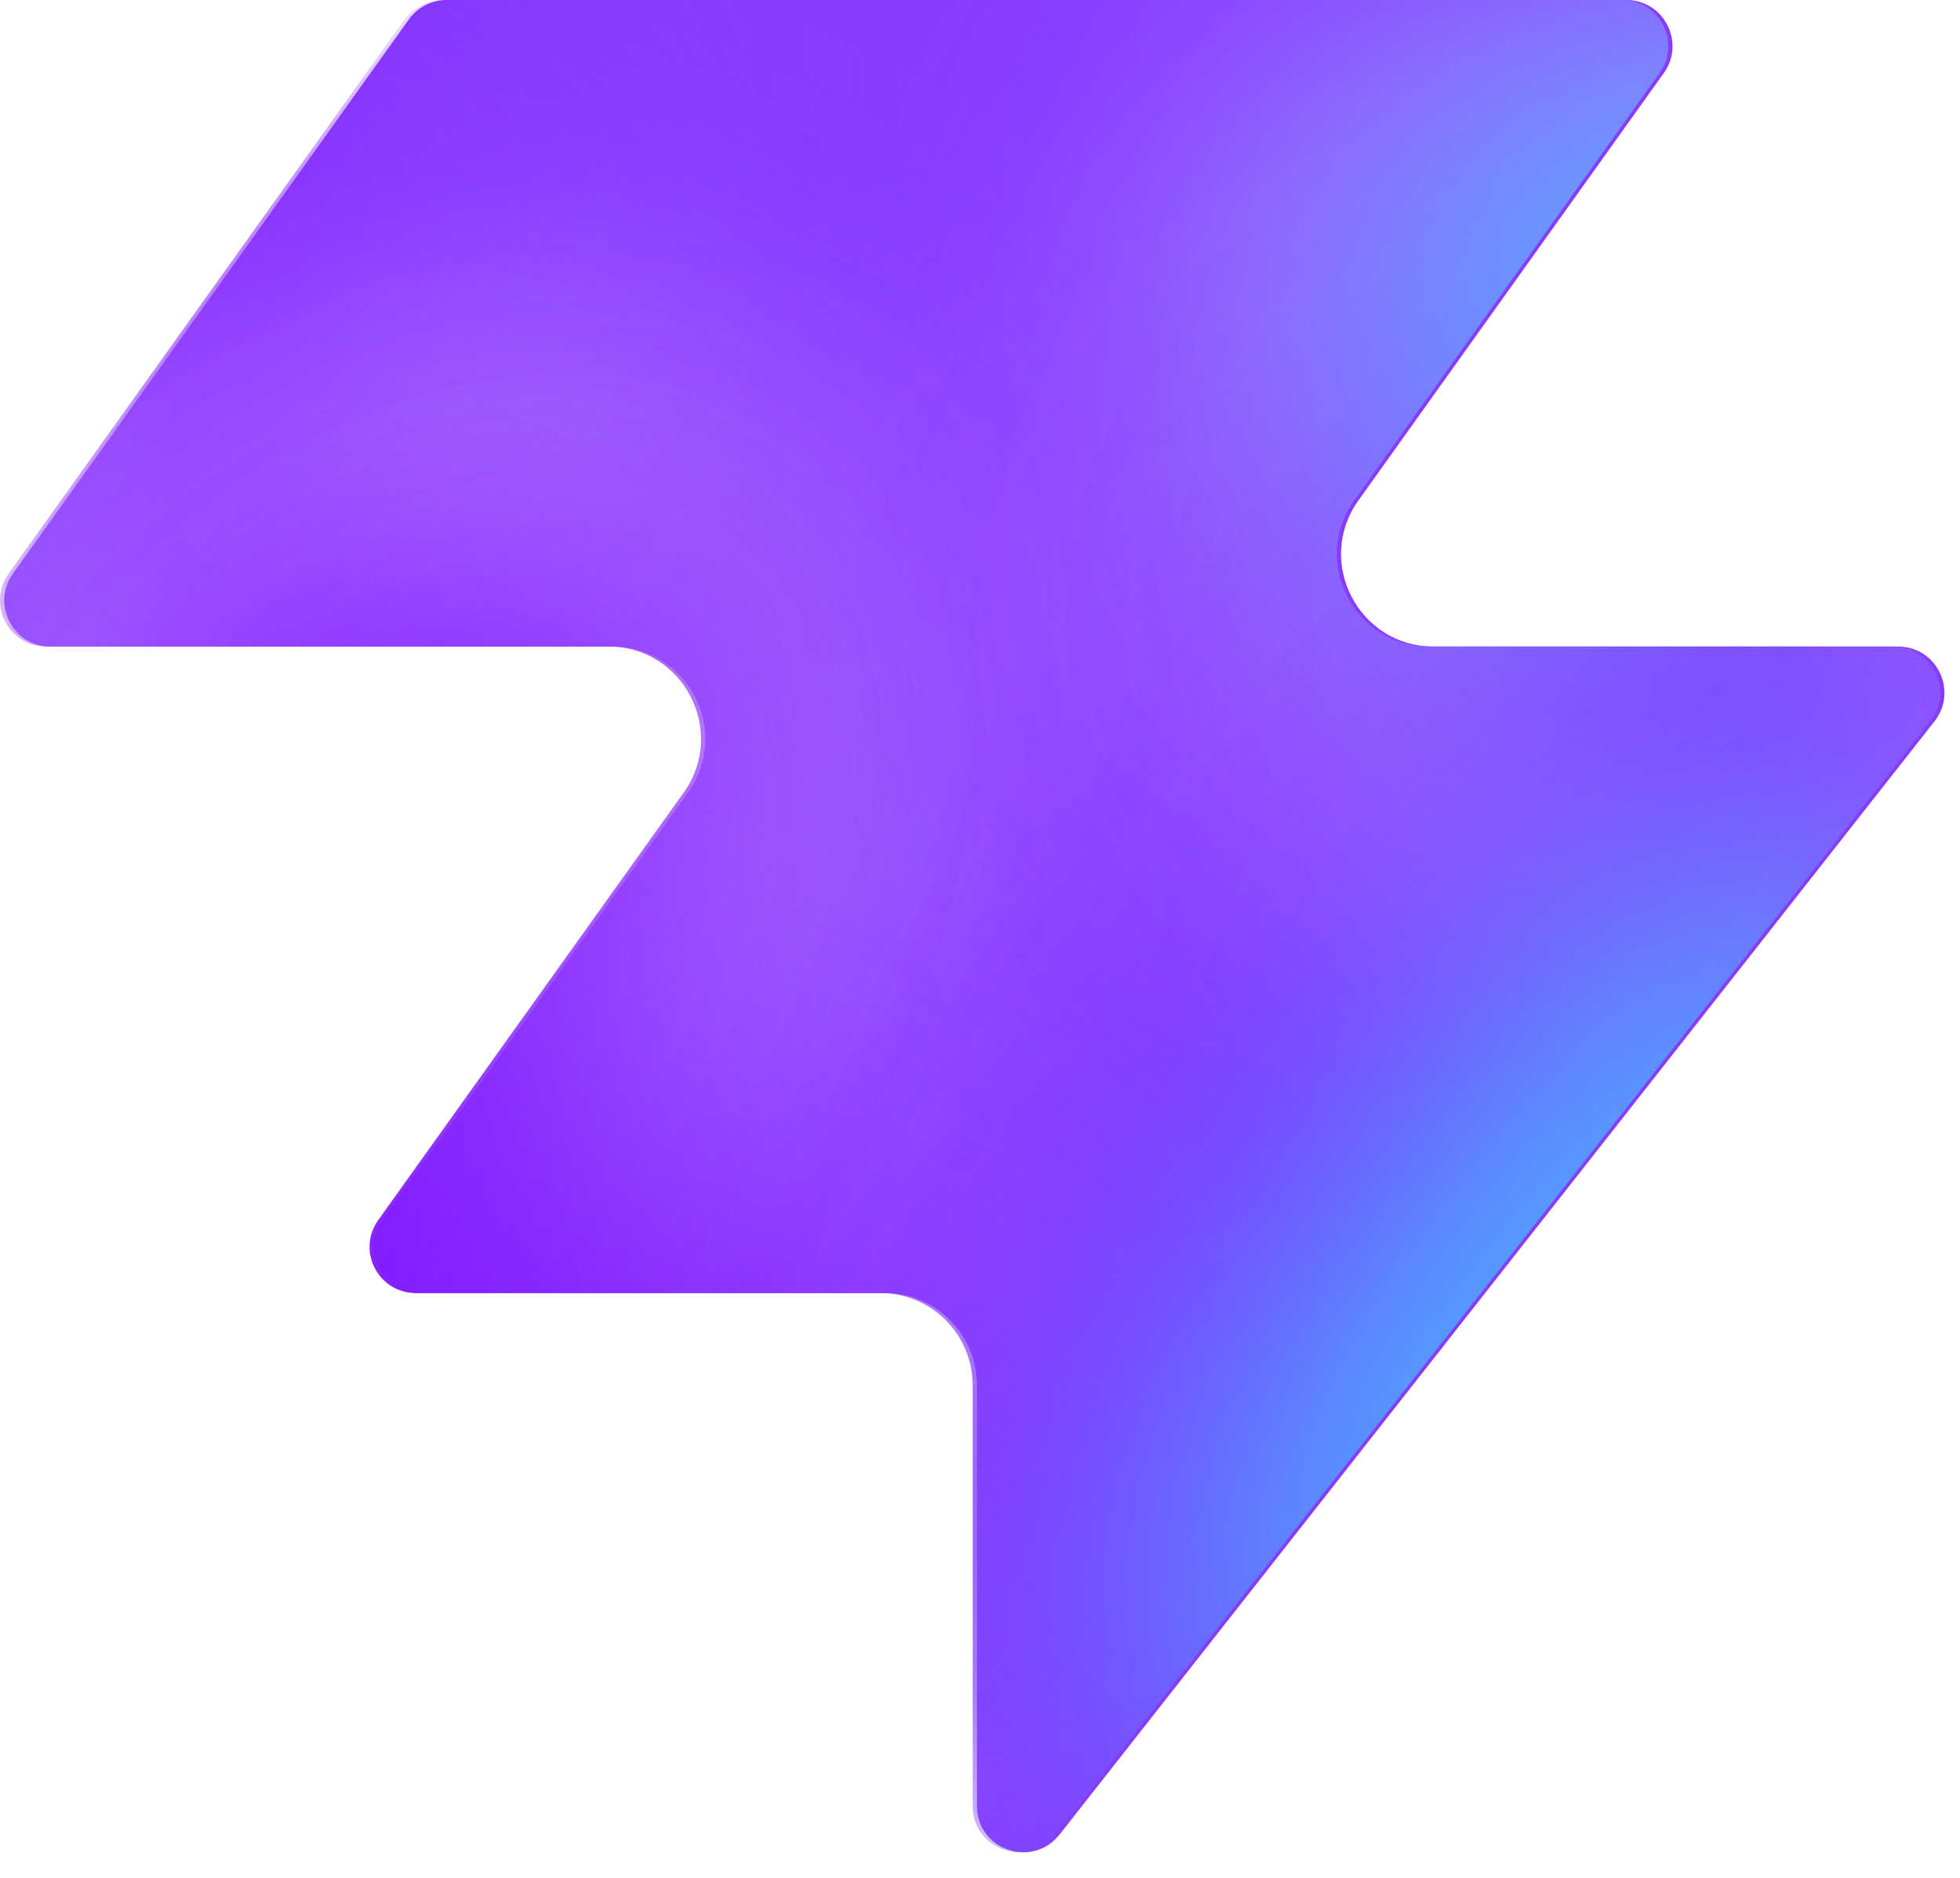
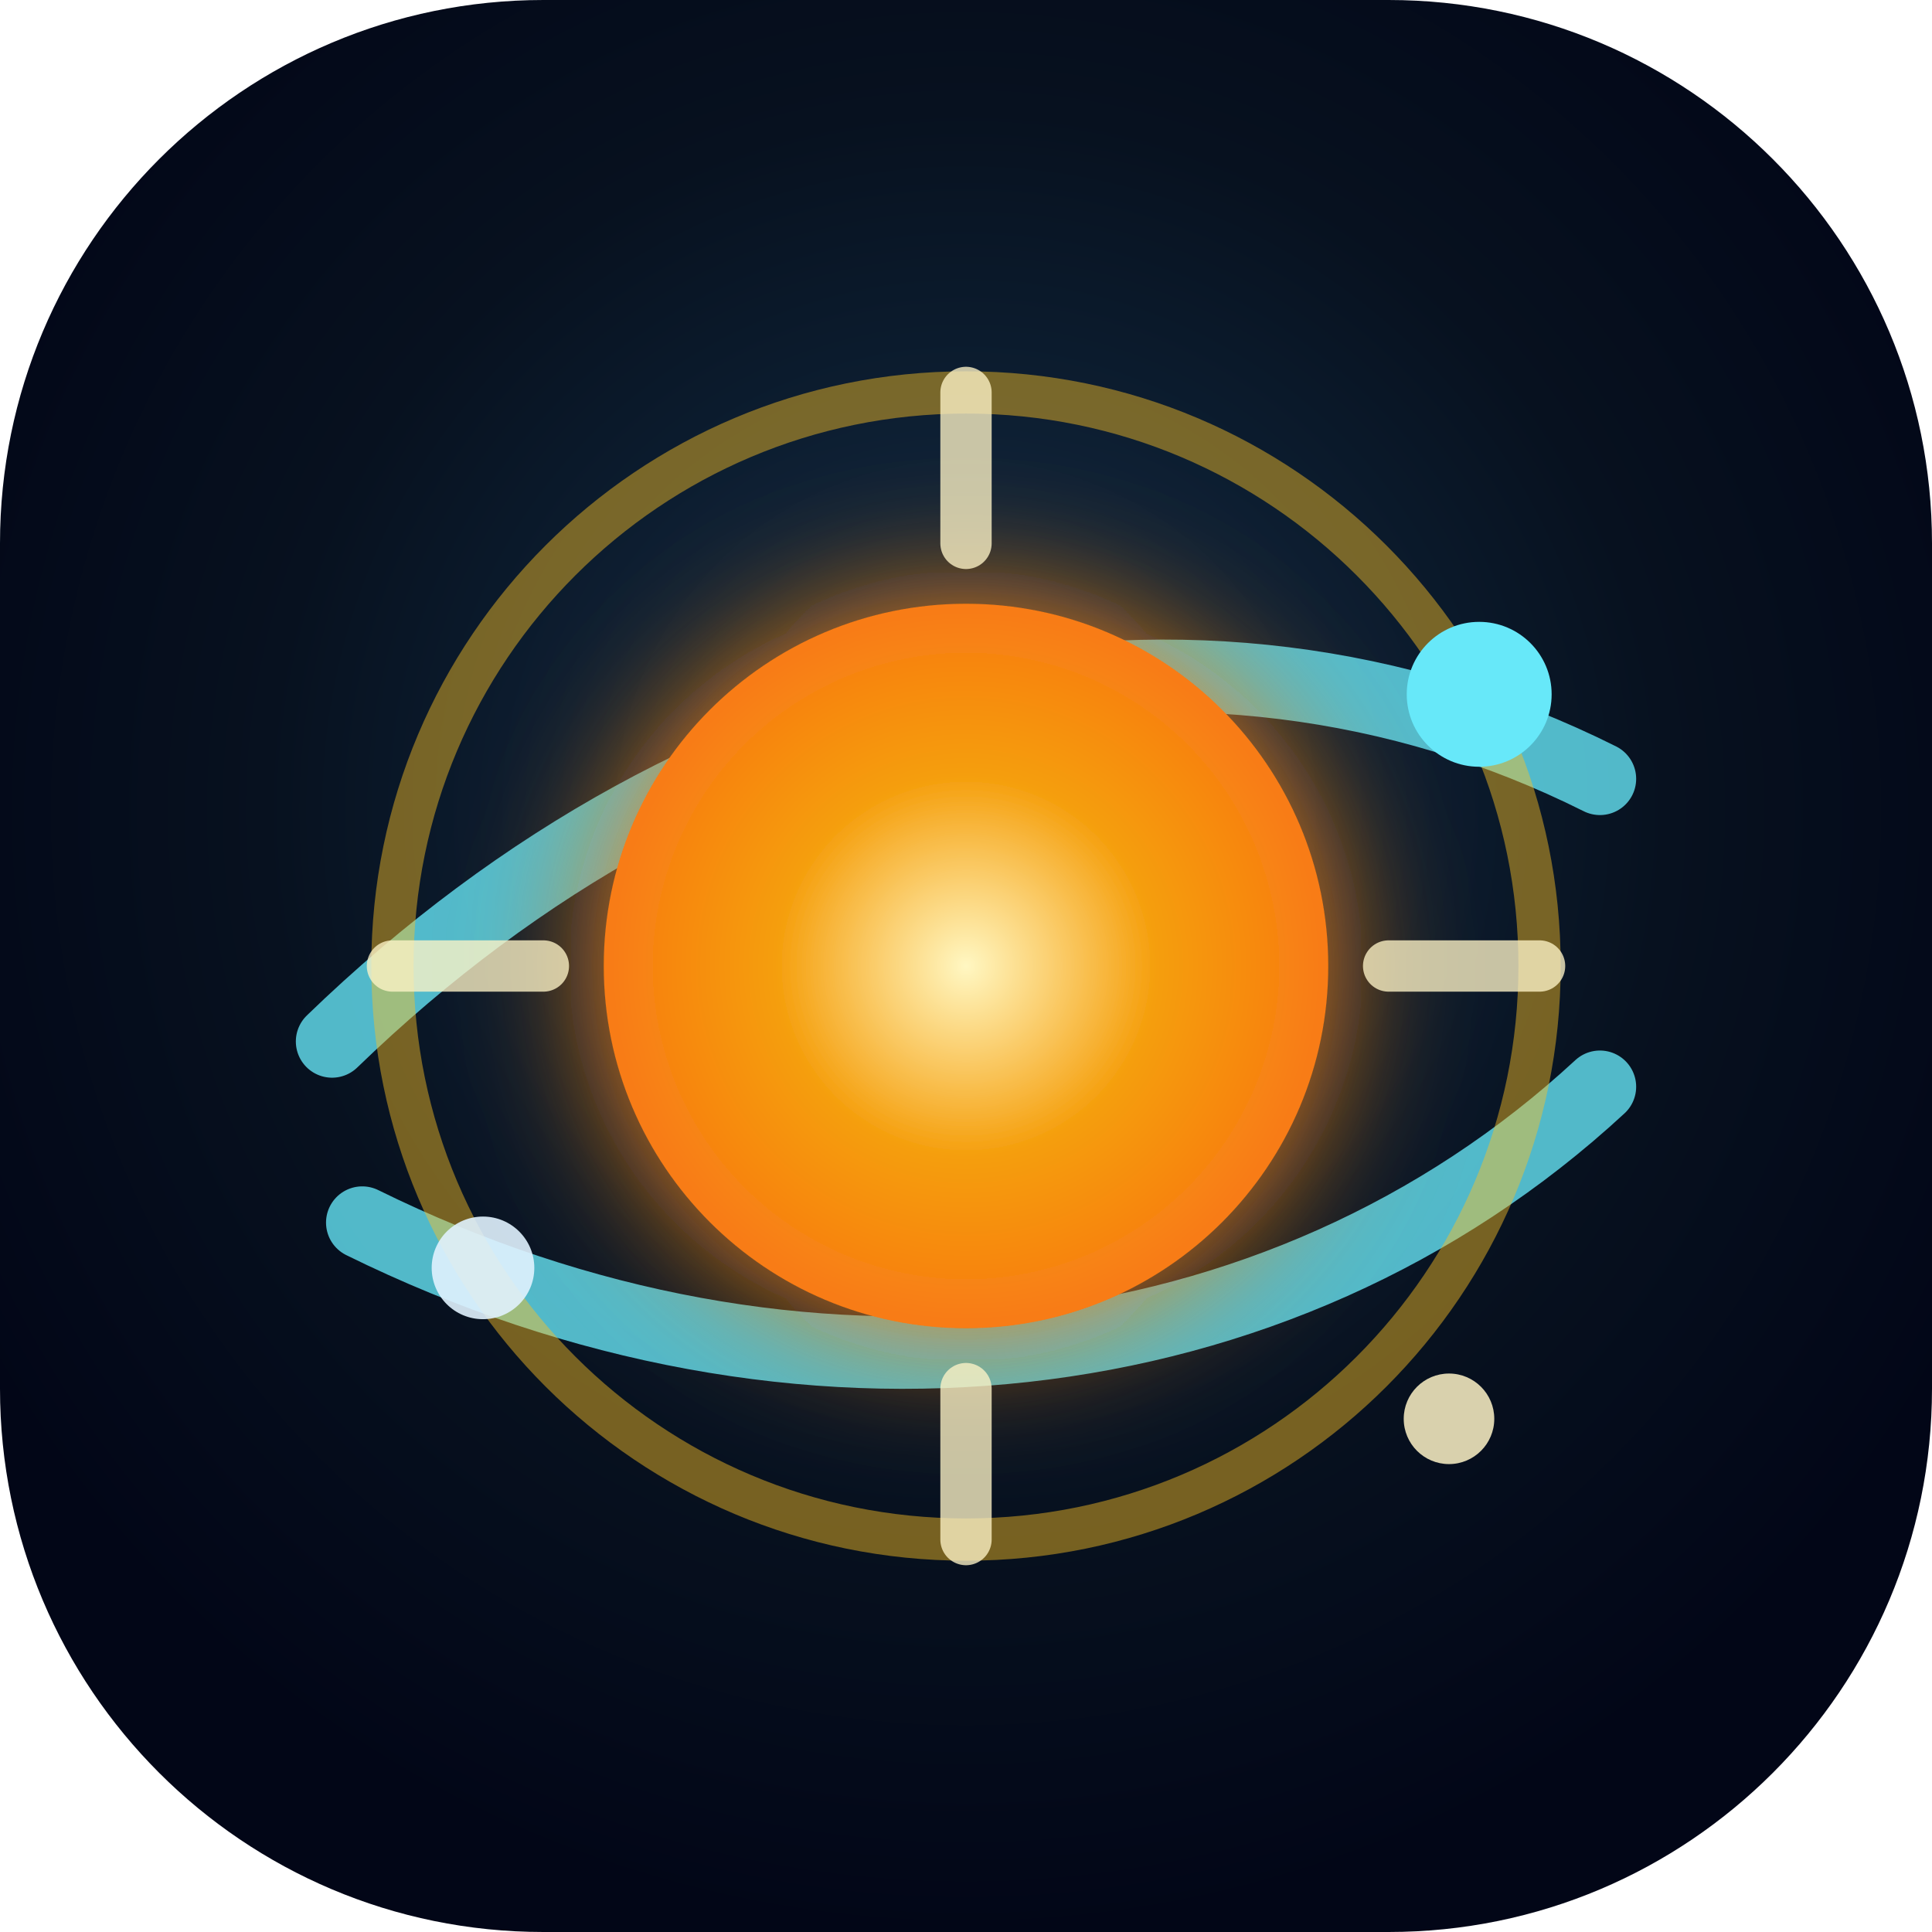
- <svg xmlns="http://www.w3.org/2000/svg" width="48" height="46" fill="none" viewBox="0 0 48 46">
-   <path fill="#863bff" d="M25.946 44.938c-.664.845-2.021.375-2.021-.698V33.937a2.26 2.26 0 0 0-2.262-2.262H10.287c-.92 0-1.456-1.04-.92-1.788l7.48-10.471c1.07-1.497 0-3.578-1.842-3.578H1.237c-.92 0-1.456-1.04-.92-1.788L10.013.474c.214-.297.556-.474.92-.474h28.894c.92 0 1.456 1.04.92 1.788l-7.48 10.471c-1.07 1.498 0 3.579 1.842 3.579h11.377c.943 0 1.473 1.088.89 1.83L25.947 44.94z" style="fill:#863bff;fill:color(display-p3 .525 .23 1);fill-opacity:1" />
-   <mask id="a" width="48" height="46" x="0" y="0" maskUnits="userSpaceOnUse" style="mask-type:alpha">
-     <path fill="#000" d="M25.842 44.938c-.664.844-2.021.375-2.021-.698V33.937a2.26 2.26 0 0 0-2.262-2.262H10.183c-.92 0-1.456-1.04-.92-1.788l7.48-10.471c1.07-1.498 0-3.579-1.842-3.579H1.133c-.92 0-1.456-1.04-.92-1.787L9.91.473c.214-.297.556-.474.92-.474h28.894c.92 0 1.456 1.04.92 1.788l-7.48 10.471c-1.07 1.498 0 3.578 1.842 3.578h11.377c.943 0 1.473 1.088.89 1.832L25.843 44.94z" style="fill:#000;fill-opacity:1" />
-   </mask>
-   <g mask="url(#a)">
-     <g filter="url(#b)">
-       <ellipse cx="5.508" cy="14.704" fill="#ede6ff" rx="5.508" ry="14.704" style="fill:#ede6ff;fill:color(display-p3 .927 .903 1);fill-opacity:1" transform="matrix(.00324 1 1 -.00324 -4.47 31.516)" />
-     </g>
-     <g filter="url(#c)">
-       <ellipse cx="10.399" cy="29.851" fill="#ede6ff" rx="10.399" ry="29.851" style="fill:#ede6ff;fill:color(display-p3 .927 .903 1);fill-opacity:1" transform="matrix(.00324 1 1 -.00324 -39.328 7.883)" />
-     </g>
-     <g filter="url(#d)">
-       <ellipse cx="5.508" cy="30.487" fill="#7e14ff" rx="5.508" ry="30.487" style="fill:#7e14ff;fill:color(display-p3 .492 .077 1);fill-opacity:1" transform="rotate(89.814 -25.913 -14.639)scale(1 -1)" />
-     </g>
-     <g filter="url(#e)">
-       <ellipse cx="5.508" cy="30.599" fill="#7e14ff" rx="5.508" ry="30.599" style="fill:#7e14ff;fill:color(display-p3 .492 .077 1);fill-opacity:1" transform="rotate(89.814 -32.644 -3.334)scale(1 -1)" />
-     </g>
-     <g filter="url(#f)">
-       <ellipse cx="5.508" cy="30.599" fill="#7e14ff" rx="5.508" ry="30.599" style="fill:#7e14ff;fill:color(display-p3 .492 .077 1);fill-opacity:1" transform="matrix(.00324 1 1 -.00324 -34.34 30.47)" />
-     </g>
-     <g filter="url(#g)">
-       <ellipse cx="14.072" cy="22.078" fill="#ede6ff" rx="14.072" ry="22.078" style="fill:#ede6ff;fill:color(display-p3 .927 .903 1);fill-opacity:1" transform="rotate(93.35 24.506 48.493)scale(-1 1)" />
-     </g>
-     <g filter="url(#h)">
-       <ellipse cx="3.47" cy="21.501" fill="#7e14ff" rx="3.47" ry="21.501" style="fill:#7e14ff;fill:color(display-p3 .492 .077 1);fill-opacity:1" transform="rotate(89.009 28.708 47.59)scale(-1 1)" />
-     </g>
-     <g filter="url(#i)">
-       <ellipse cx="3.47" cy="21.501" fill="#7e14ff" rx="3.47" ry="21.501" style="fill:#7e14ff;fill:color(display-p3 .492 .077 1);fill-opacity:1" transform="rotate(89.009 28.708 47.59)scale(-1 1)" />
-     </g>
-     <g filter="url(#j)">
-       <ellipse cx=".387" cy="8.972" fill="#7e14ff" rx="4.407" ry="29.108" style="fill:#7e14ff;fill:color(display-p3 .492 .077 1);fill-opacity:1" transform="rotate(39.51 .387 8.972)" />
-     </g>
-     <g filter="url(#k)">
-       <ellipse cx="47.523" cy="-6.092" fill="#7e14ff" rx="4.407" ry="29.108" style="fill:#7e14ff;fill:color(display-p3 .492 .077 1);fill-opacity:1" transform="rotate(37.892 47.523 -6.092)" />
-     </g>
-     <g filter="url(#l)">
-       <ellipse cx="41.412" cy="6.333" fill="#47bfff" rx="5.971" ry="9.665" style="fill:#47bfff;fill:color(display-p3 .28 .748 1);fill-opacity:1" transform="rotate(37.892 41.412 6.333)" />
-     </g>
-     <g filter="url(#m)">
-       <ellipse cx="-1.879" cy="38.332" fill="#7e14ff" rx="4.407" ry="29.108" style="fill:#7e14ff;fill:color(display-p3 .492 .077 1);fill-opacity:1" transform="rotate(37.892 -1.88 38.332)" />
-     </g>
-     <g filter="url(#n)">
-       <ellipse cx="-1.879" cy="38.332" fill="#7e14ff" rx="4.407" ry="29.108" style="fill:#7e14ff;fill:color(display-p3 .492 .077 1);fill-opacity:1" transform="rotate(37.892 -1.88 38.332)" />
-     </g>
-     <g filter="url(#o)">
-       <ellipse cx="35.651" cy="29.907" fill="#7e14ff" rx="4.407" ry="29.108" style="fill:#7e14ff;fill:color(display-p3 .492 .077 1);fill-opacity:1" transform="rotate(37.892 35.651 29.907)" />
-     </g>
-     <g filter="url(#p)">
-       <ellipse cx="38.418" cy="32.4" fill="#47bfff" rx="5.971" ry="15.297" style="fill:#47bfff;fill:color(display-p3 .28 .748 1);fill-opacity:1" transform="rotate(37.892 38.418 32.4)" />
-     </g>
-   </g>
+ <svg xmlns="http://www.w3.org/2000/svg" viewBox="0 0 64 64">
  <defs>
-     <filter id="b" width="60.045" height="41.654" x="-19.77" y="16.149" color-interpolation-filters="sRGB" filterUnits="userSpaceOnUse">
-       <feFlood flood-opacity="0" result="BackgroundImageFix" />
-       <feBlend in="SourceGraphic" in2="BackgroundImageFix" result="shape" />
-       <feGaussianBlur result="effect1_foregroundBlur_2002_17158" stdDeviation="7.659" />
-     </filter>
-     <filter id="c" width="90.34" height="51.437" x="-54.613" y="-7.533" color-interpolation-filters="sRGB" filterUnits="userSpaceOnUse">
-       <feFlood flood-opacity="0" result="BackgroundImageFix" />
-       <feBlend in="SourceGraphic" in2="BackgroundImageFix" result="shape" />
-       <feGaussianBlur result="effect1_foregroundBlur_2002_17158" stdDeviation="7.659" />
-     </filter>
-     <filter id="d" width="79.355" height="29.4" x="-49.64" y="2.03" color-interpolation-filters="sRGB" filterUnits="userSpaceOnUse">
-       <feFlood flood-opacity="0" result="BackgroundImageFix" />
-       <feBlend in="SourceGraphic" in2="BackgroundImageFix" result="shape" />
-       <feGaussianBlur result="effect1_foregroundBlur_2002_17158" stdDeviation="4.596" />
-     </filter>
-     <filter id="e" width="79.579" height="29.4" x="-45.045" y="20.029" color-interpolation-filters="sRGB" filterUnits="userSpaceOnUse">
-       <feFlood flood-opacity="0" result="BackgroundImageFix" />
-       <feBlend in="SourceGraphic" in2="BackgroundImageFix" result="shape" />
-       <feGaussianBlur result="effect1_foregroundBlur_2002_17158" stdDeviation="4.596" />
-     </filter>
-     <filter id="f" width="79.579" height="29.4" x="-43.513" y="21.178" color-interpolation-filters="sRGB" filterUnits="userSpaceOnUse">
-       <feFlood flood-opacity="0" result="BackgroundImageFix" />
-       <feBlend in="SourceGraphic" in2="BackgroundImageFix" result="shape" />
-       <feGaussianBlur result="effect1_foregroundBlur_2002_17158" stdDeviation="4.596" />
-     </filter>
-     <filter id="g" width="74.749" height="58.852" x="15.756" y="-17.901" color-interpolation-filters="sRGB" filterUnits="userSpaceOnUse">
-       <feFlood flood-opacity="0" result="BackgroundImageFix" />
-       <feBlend in="SourceGraphic" in2="BackgroundImageFix" result="shape" />
-       <feGaussianBlur result="effect1_foregroundBlur_2002_17158" stdDeviation="7.659" />
-     </filter>
-     <filter id="h" width="61.377" height="25.362" x="23.548" y="2.284" color-interpolation-filters="sRGB" filterUnits="userSpaceOnUse">
-       <feFlood flood-opacity="0" result="BackgroundImageFix" />
-       <feBlend in="SourceGraphic" in2="BackgroundImageFix" result="shape" />
-       <feGaussianBlur result="effect1_foregroundBlur_2002_17158" stdDeviation="4.596" />
-     </filter>
-     <filter id="i" width="61.377" height="25.362" x="23.548" y="2.284" color-interpolation-filters="sRGB" filterUnits="userSpaceOnUse">
-       <feFlood flood-opacity="0" result="BackgroundImageFix" />
-       <feBlend in="SourceGraphic" in2="BackgroundImageFix" result="shape" />
-       <feGaussianBlur result="effect1_foregroundBlur_2002_17158" stdDeviation="4.596" />
-     </filter>
-     <filter id="j" width="56.045" height="63.649" x="-27.636" y="-22.853" color-interpolation-filters="sRGB" filterUnits="userSpaceOnUse">
-       <feFlood flood-opacity="0" result="BackgroundImageFix" />
-       <feBlend in="SourceGraphic" in2="BackgroundImageFix" result="shape" />
-       <feGaussianBlur result="effect1_foregroundBlur_2002_17158" stdDeviation="4.596" />
-     </filter>
-     <filter id="k" width="54.814" height="64.646" x="20.116" y="-38.415" color-interpolation-filters="sRGB" filterUnits="userSpaceOnUse">
-       <feFlood flood-opacity="0" result="BackgroundImageFix" />
-       <feBlend in="SourceGraphic" in2="BackgroundImageFix" result="shape" />
-       <feGaussianBlur result="effect1_foregroundBlur_2002_17158" stdDeviation="4.596" />
-     </filter>
-     <filter id="l" width="33.541" height="35.313" x="24.641" y="-11.323" color-interpolation-filters="sRGB" filterUnits="userSpaceOnUse">
-       <feFlood flood-opacity="0" result="BackgroundImageFix" />
-       <feBlend in="SourceGraphic" in2="BackgroundImageFix" result="shape" />
-       <feGaussianBlur result="effect1_foregroundBlur_2002_17158" stdDeviation="4.596" />
-     </filter>
-     <filter id="m" width="54.814" height="64.646" x="-29.286" y="6.009" color-interpolation-filters="sRGB" filterUnits="userSpaceOnUse">
-       <feFlood flood-opacity="0" result="BackgroundImageFix" />
-       <feBlend in="SourceGraphic" in2="BackgroundImageFix" result="shape" />
-       <feGaussianBlur result="effect1_foregroundBlur_2002_17158" stdDeviation="4.596" />
-     </filter>
-     <filter id="n" width="54.814" height="64.646" x="-29.286" y="6.009" color-interpolation-filters="sRGB" filterUnits="userSpaceOnUse">
-       <feFlood flood-opacity="0" result="BackgroundImageFix" />
-       <feBlend in="SourceGraphic" in2="BackgroundImageFix" result="shape" />
-       <feGaussianBlur result="effect1_foregroundBlur_2002_17158" stdDeviation="4.596" />
-     </filter>
-     <filter id="o" width="54.814" height="64.646" x="8.244" y="-2.416" color-interpolation-filters="sRGB" filterUnits="userSpaceOnUse">
-       <feFlood flood-opacity="0" result="BackgroundImageFix" />
-       <feBlend in="SourceGraphic" in2="BackgroundImageFix" result="shape" />
-       <feGaussianBlur result="effect1_foregroundBlur_2002_17158" stdDeviation="4.596" />
-     </filter>
-     <filter id="p" width="39.409" height="43.623" x="18.713" y="10.588" color-interpolation-filters="sRGB" filterUnits="userSpaceOnUse">
-       <feFlood flood-opacity="0" result="BackgroundImageFix" />
-       <feBlend in="SourceGraphic" in2="BackgroundImageFix" result="shape" />
-       <feGaussianBlur result="effect1_foregroundBlur_2002_17158" stdDeviation="4.596" />
+     <radialGradient id="space" cx="50%" cy="42%" r="58%">
+       <stop offset="0%" stop-color="#14304a" />
+       <stop offset="62%" stop-color="#07111f" />
+       <stop offset="100%" stop-color="#020617" />
+     </radialGradient>
+     <radialGradient id="sun" cx="50%" cy="50%" r="55%">
+       <stop offset="0%" stop-color="#fff7c2" />
+       <stop offset="48%" stop-color="#f59e0b" />
+       <stop offset="100%" stop-color="#f97316" />
+     </radialGradient>
+     <filter id="glow" x="-40%" y="-40%" width="180%" height="180%">
+       <feGaussianBlur stdDeviation="2.4" result="blur" />
+       <feMerge>
+         <feMergeNode in="blur" />
+         <feMergeNode in="SourceGraphic" />
+       </feMerge>
    </filter>
  </defs>
+   <rect width="64" height="64" rx="18" fill="url(#space)" />
+   <path d="M11 34.5c12.5-12.1 28.6-15.4 42-8.7M12 40.5c14.4 7.1 30.4 5.3 41-4.5" fill="none" stroke="#67e8f9" stroke-width="2.4" stroke-linecap="round" opacity=".78" />
+   <circle cx="32" cy="32" r="12" fill="url(#sun)" filter="url(#glow)" />
+   <circle cx="32" cy="32" r="19" fill="none" stroke="#fbbf24" stroke-width="1.4" opacity=".46" />
+   <circle cx="49" cy="23" r="2.4" fill="#67e8f9" />
+   <circle cx="16" cy="42" r="1.7" fill="#e0f2fe" opacity=".9" />
+   <circle cx="48" cy="47" r="1.5" fill="#fef3c7" opacity=".85" />
+   <path d="M32 13v5M32 46v5M51 32h-5M18 32h-5" stroke="#fef3c7" stroke-width="1.7" stroke-linecap="round" opacity=".78" />
</svg>
